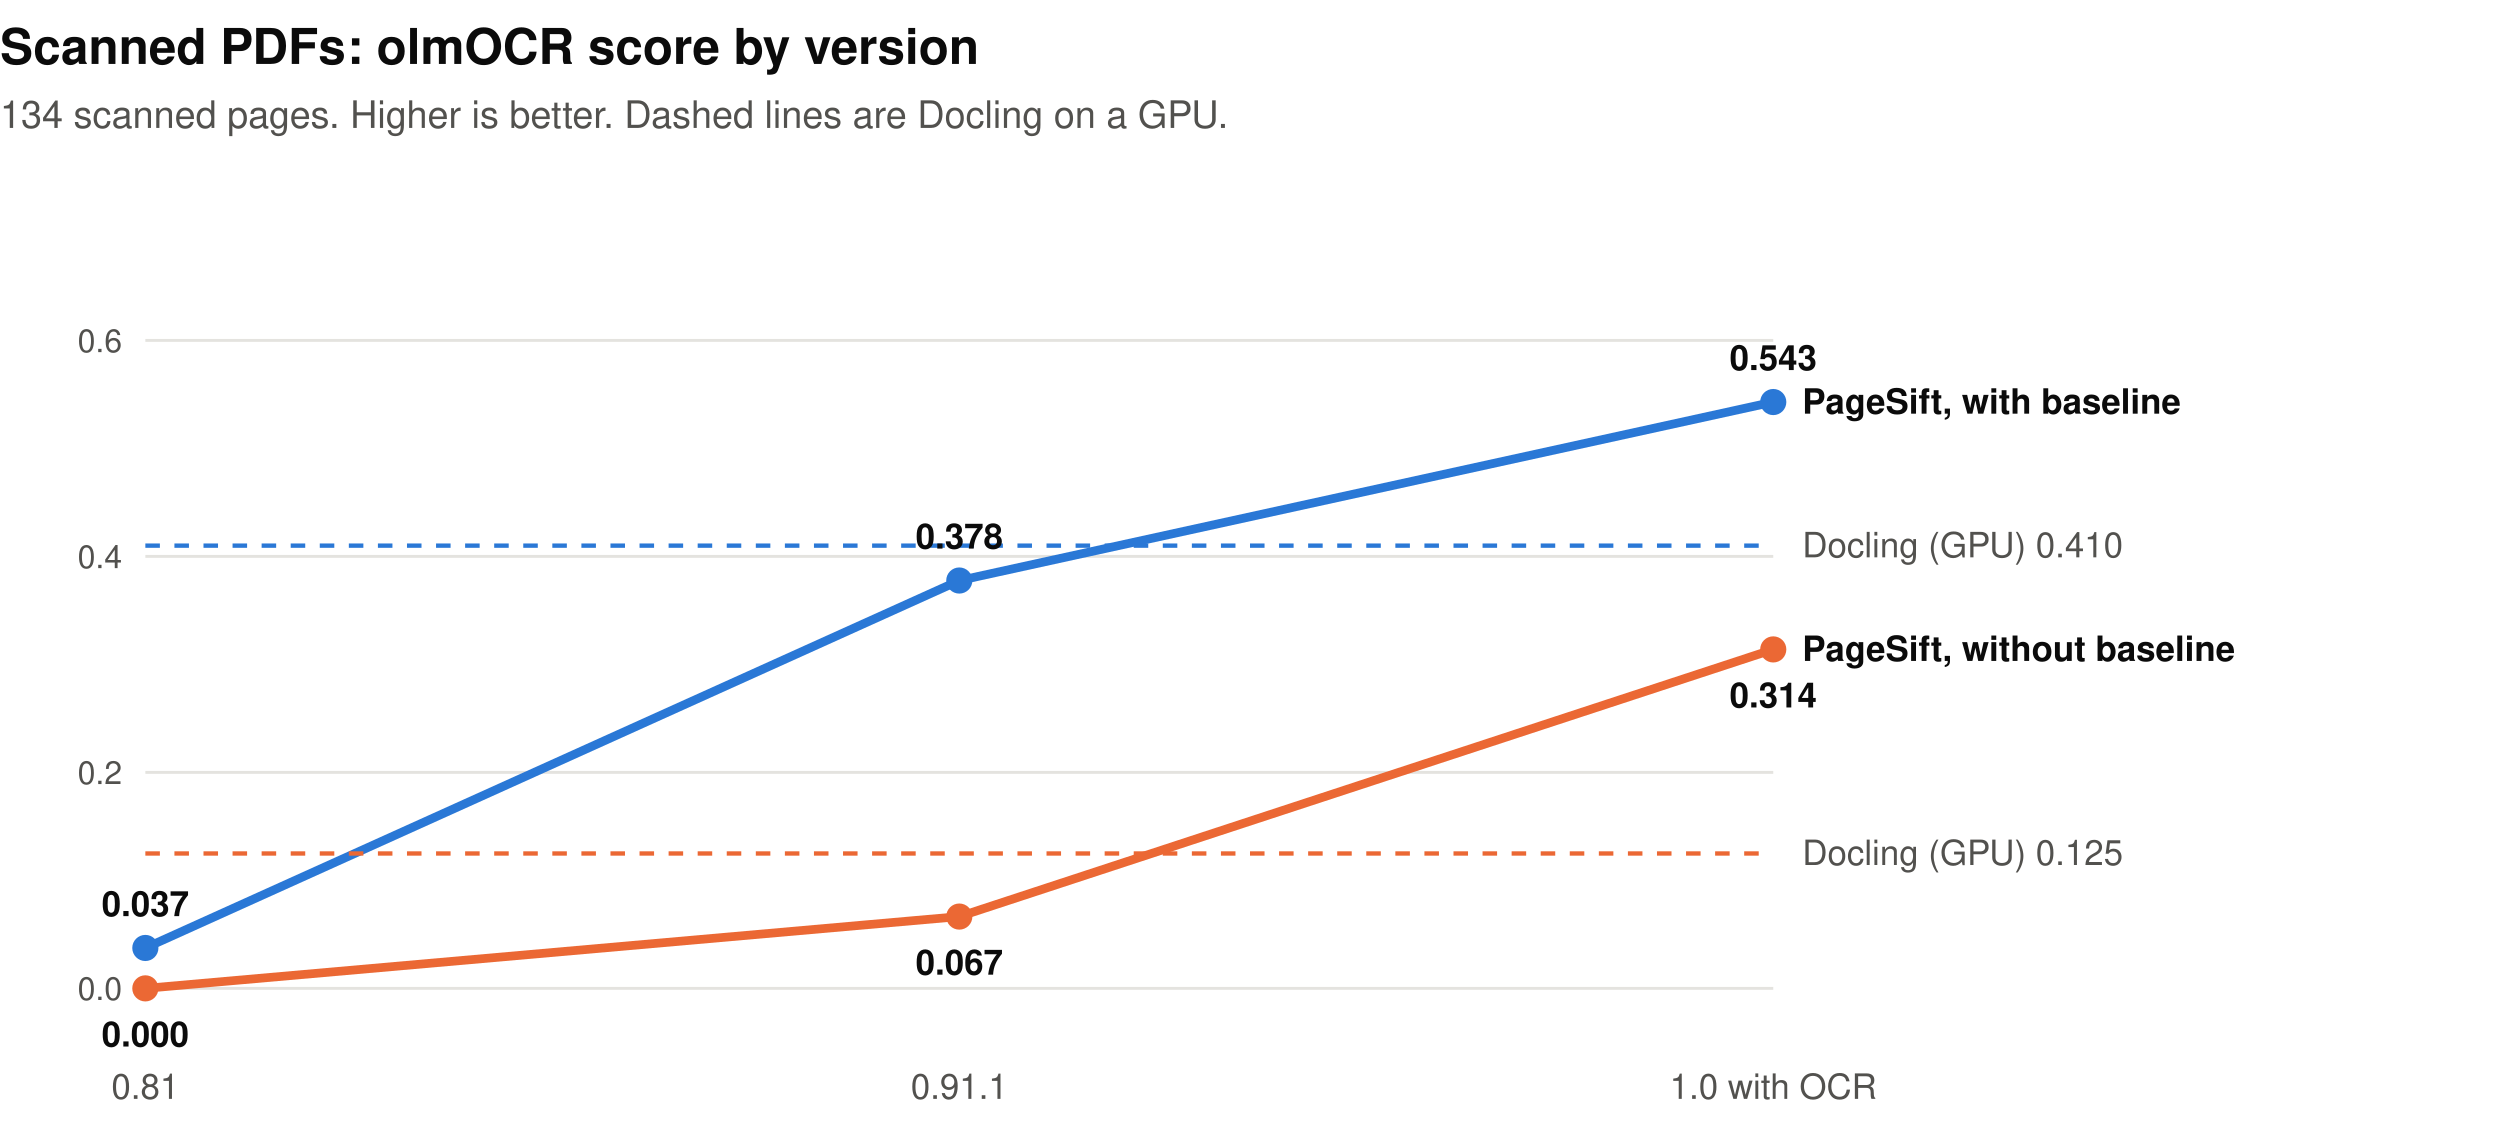
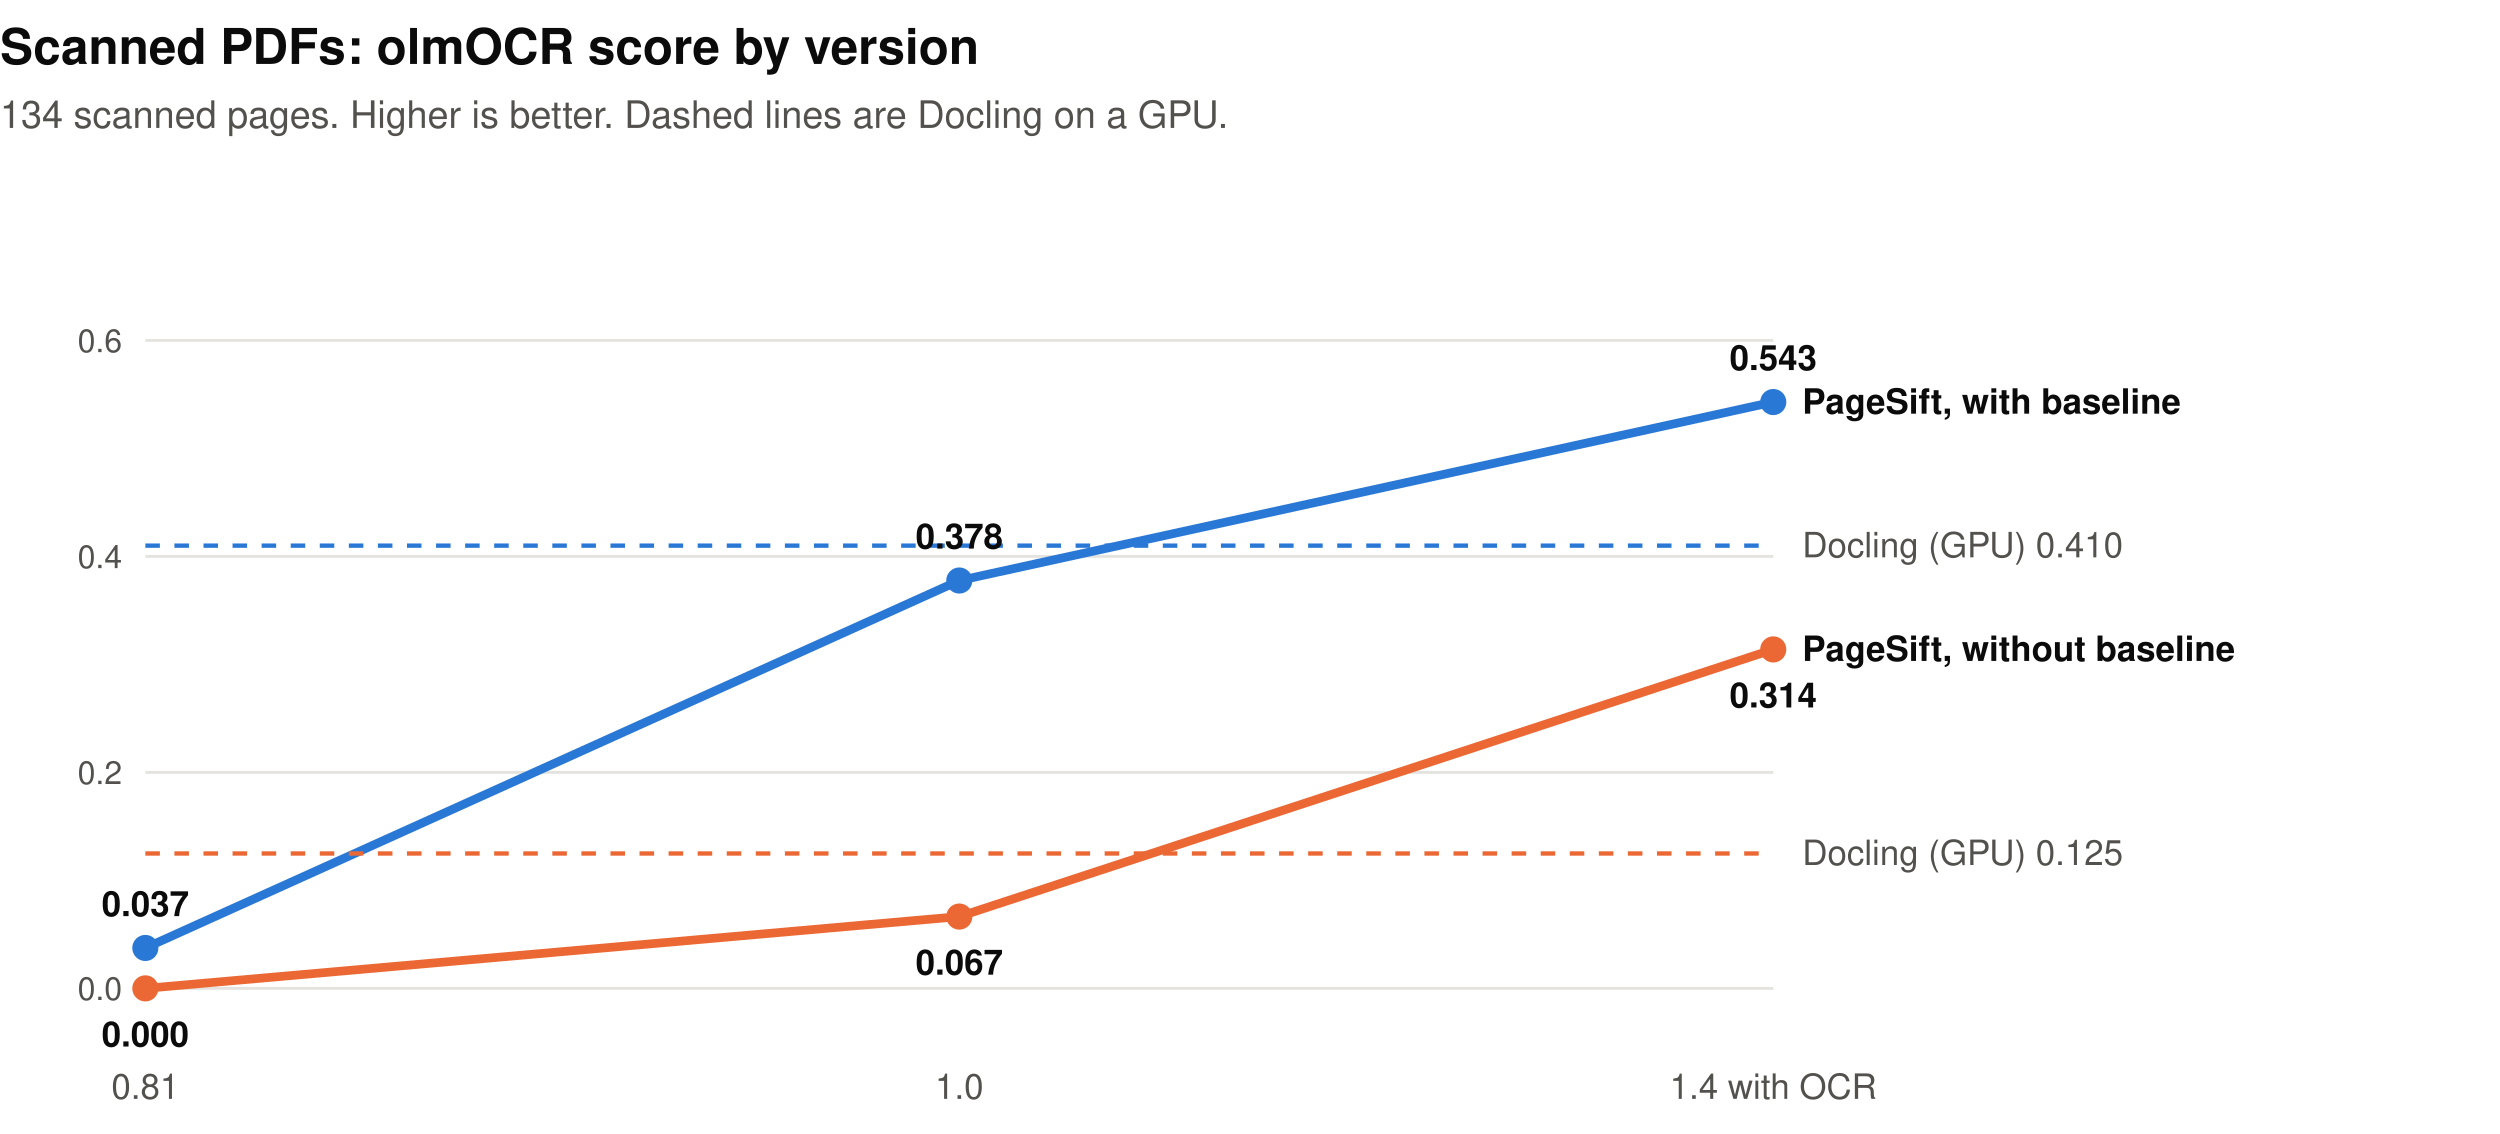
<svg xmlns="http://www.w3.org/2000/svg" viewBox="0 0 860 390" width="860" height="390" role="img" aria-label="Scanned PDFs: olmOCR score by version" font-family="-apple-system, BlinkMacSystemFont, 'Segoe UI', Helvetica, Arial, sans-serif">
  <text x="0" y="22" fill="#0b0b0b" font-size="17" font-weight="600" text-anchor="start">Scanned PDFs: olmOCR score by version</text>
  <text x="0" y="44" fill="#52514e" font-size="13" font-weight="400" text-anchor="start">134 scanned pages. Higher is better. Dashed lines are Docling on a GPU.</text>
  <line x1="50" y1="340.0" x2="610" y2="340.0" stroke="#e4e3df" />
  <text x="42" y="344.0" fill="#52514e" font-size="11" font-weight="400" text-anchor="end">0.0</text>
  <line x1="50" y1="265.7" x2="610" y2="265.7" stroke="#e4e3df" />
  <text x="42" y="269.714" fill="#52514e" font-size="11" font-weight="400" text-anchor="end">0.2</text>
  <line x1="50" y1="191.4" x2="610" y2="191.4" stroke="#e4e3df" />
  <text x="42" y="195.429" fill="#52514e" font-size="11" font-weight="400" text-anchor="end">0.4</text>
  <line x1="50" y1="117.1" x2="610" y2="117.1" stroke="#e4e3df" />
  <text x="42" y="121.143" fill="#52514e" font-size="11" font-weight="400" text-anchor="end">0.6</text>
  <text x="50.0" y="378" fill="#52514e" font-size="12" font-weight="400" text-anchor="middle">0.81</text>
-   <text x="330.0" y="378" fill="#52514e" font-size="12" font-weight="400" text-anchor="middle">0.91.1</text>
-   <text x="610.0" y="378" fill="#52514e" font-size="12" font-weight="400" text-anchor="middle">1.0 with OCR</text>
+   <text x="330.0" y="378" fill="#52514e" font-size="12" font-weight="400" text-anchor="middle">1.0</text>
+   <text x="610.0" y="378" fill="#52514e" font-size="12" font-weight="400" text-anchor="middle">1.4 with OCR</text>
  <line x1="50" y1="187.7" x2="610" y2="187.7" stroke="#2a78d6" stroke-width="1.5" stroke-dasharray="5 5" />
  <polyline points="50.0,326.1 330.0,199.7 610.0,138.3" fill="none" stroke="#2a78d6" stroke-width="3" stroke-linejoin="round" stroke-linecap="round" />
  <circle cx="50.0" cy="326.1" r="4.5" fill="#2a78d6" />
  <text x="50.0" y="315.141" fill="#0b0b0b" font-size="12" font-weight="600" text-anchor="middle">0.037</text>
  <circle cx="330.0" cy="199.7" r="4.5" fill="#2a78d6" />
  <text x="330.0" y="188.714" fill="#0b0b0b" font-size="12" font-weight="600" text-anchor="middle">0.378</text>
  <circle cx="610.0" cy="138.3" r="4.5" fill="#2a78d6" />
  <text x="610.0" y="127.314" fill="#0b0b0b" font-size="12" font-weight="600" text-anchor="middle">0.543</text>
  <text x="620" y="142.314" fill="#0b0b0b" font-size="12" font-weight="600" text-anchor="start">PageSift, with baseline</text>
  <text x="620" y="191.714" fill="#52514e" font-size="12" font-weight="400" text-anchor="start">Docling (GPU) 0.410</text>
  <line x1="50" y1="293.6" x2="610" y2="293.6" stroke="#eb6834" stroke-width="1.5" stroke-dasharray="5 5" />
  <polyline points="50.0,340.0 330.0,315.3 610.0,223.4" fill="none" stroke="#eb6834" stroke-width="3" stroke-linejoin="round" stroke-linecap="round" />
  <circle cx="50.0" cy="340.0" r="4.5" fill="#eb6834" />
  <text x="50.0" y="360.0" fill="#0b0b0b" font-size="12" font-weight="600" text-anchor="middle">0.000</text>
  <circle cx="330.0" cy="315.3" r="4.5" fill="#eb6834" />
  <text x="330.0" y="335.285" fill="#0b0b0b" font-size="12" font-weight="600" text-anchor="middle">0.067</text>
  <circle cx="610.0" cy="223.4" r="4.5" fill="#eb6834" />
  <text x="610.0" y="243.371" fill="#0b0b0b" font-size="12" font-weight="600" text-anchor="middle">0.314</text>
  <text x="620" y="227.371" fill="#0b0b0b" font-size="12" font-weight="600" text-anchor="start">PageSift, without baseline</text>
  <text x="620" y="297.571" fill="#52514e" font-size="12" font-weight="400" text-anchor="start">Docling (GPU) 0.125</text>
</svg>
